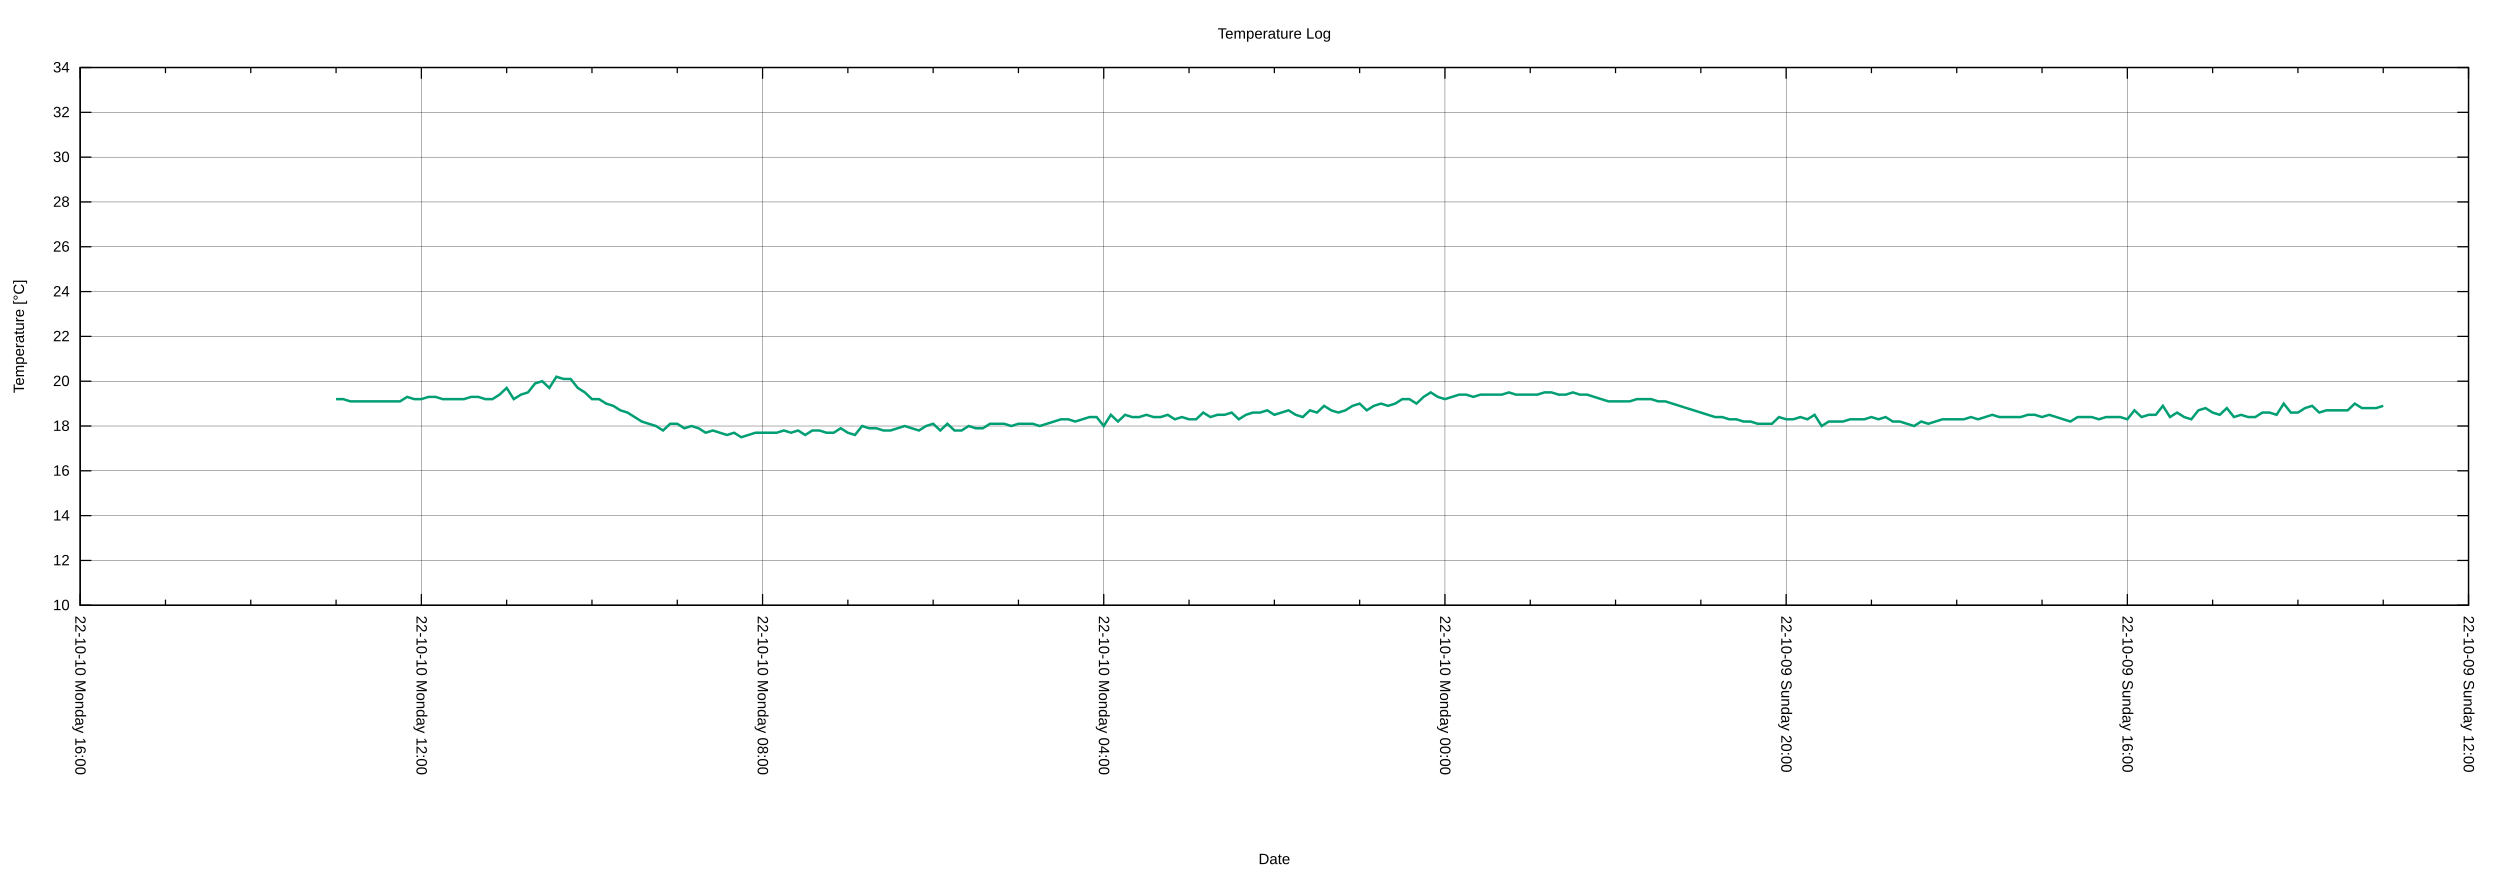
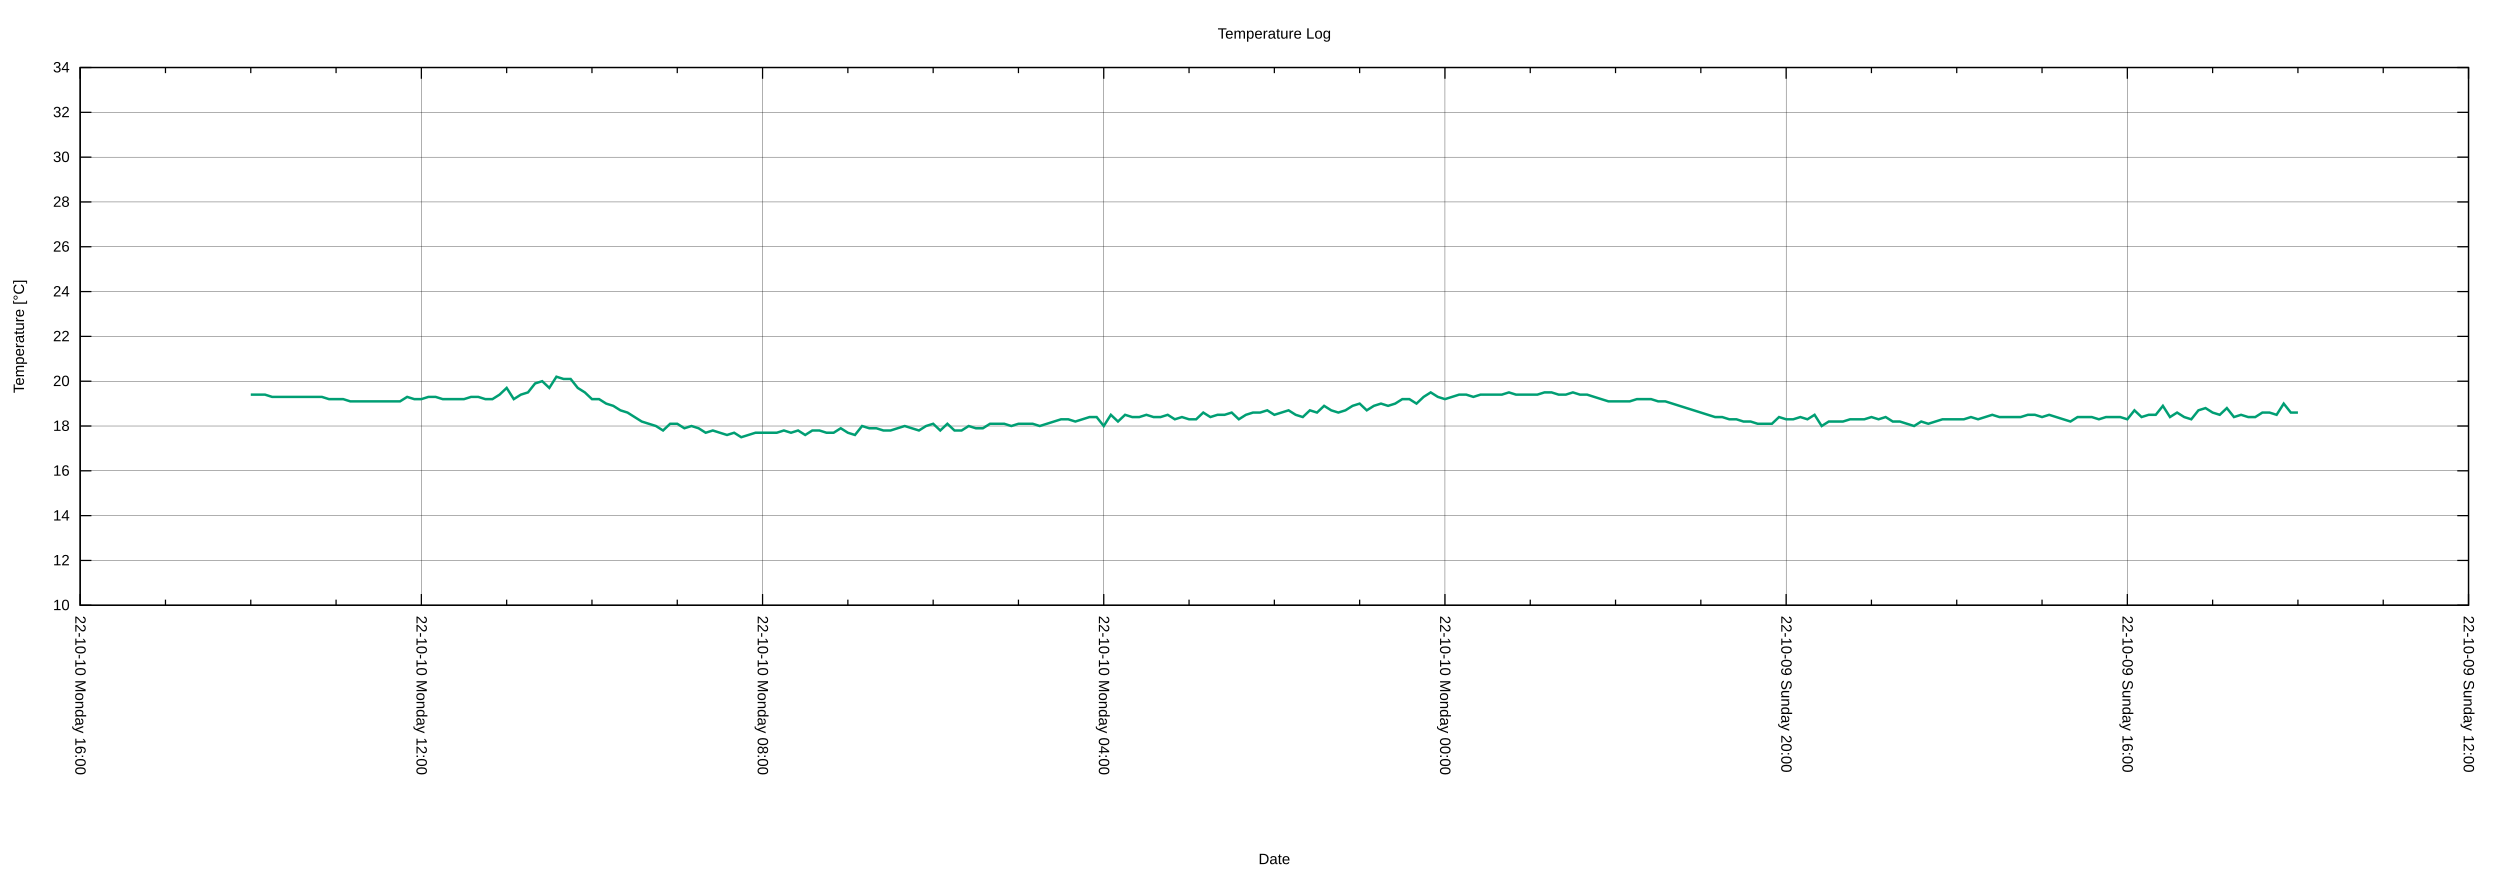
<svg xmlns="http://www.w3.org/2000/svg" xmlns:xlink="http://www.w3.org/1999/xlink" width="2000" height="700" viewBox="0 0 2000 700">
  <g id="gnuplot_canvas">
    <rect x="0" y="0" width="2000" height="700" fill="none" />
    <defs>
      <circle id="gpDot" r="0.5" stroke-width="0.5" stroke="currentColor" />
      <path id="gpPt0" stroke-width="0.222" stroke="currentColor" d="M-1,0 h2 M0,-1 v2" />
      <path id="gpPt1" stroke-width="0.222" stroke="currentColor" d="M-1,-1 L1,1 M1,-1 L-1,1" />
      <path id="gpPt2" stroke-width="0.222" stroke="currentColor" d="M-1,0 L1,0 M0,-1 L0,1 M-1,-1 L1,1 M-1,1 L1,-1" />
      <rect id="gpPt3" stroke-width="0.222" stroke="currentColor" x="-1" y="-1" width="2" height="2" />
      <rect id="gpPt4" stroke-width="0.222" stroke="currentColor" fill="currentColor" x="-1" y="-1" width="2" height="2" />
      <circle id="gpPt5" stroke-width="0.222" stroke="currentColor" cx="0" cy="0" r="1" />
      <use xlink:href="#gpPt5" id="gpPt6" fill="currentColor" stroke="none" />
      <path id="gpPt7" stroke-width="0.222" stroke="currentColor" d="M0,-1.33 L-1.33,0.67 L1.33,0.67 z" />
      <use xlink:href="#gpPt7" id="gpPt8" fill="currentColor" stroke="none" />
      <use xlink:href="#gpPt7" id="gpPt9" stroke="currentColor" transform="rotate(180)" />
      <use xlink:href="#gpPt9" id="gpPt10" fill="currentColor" stroke="none" />
      <use xlink:href="#gpPt3" id="gpPt11" stroke="currentColor" transform="rotate(45)" />
      <use xlink:href="#gpPt11" id="gpPt12" fill="currentColor" stroke="none" />
      <path id="gpPt13" stroke-width="0.222" stroke="currentColor" d="M0,1.330 L1.265,0.411 L0.782,-1.067 L-0.782,-1.076 L-1.265,0.411 z" />
      <use xlink:href="#gpPt13" id="gpPt14" fill="currentColor" stroke="none" />
      <filter id="textbox" filterUnits="objectBoundingBox" x="0" y="0" height="1" width="1">
        <feFlood flood-color="white" flood-opacity="1" result="bgnd" />
        <feComposite in="SourceGraphic" in2="bgnd" operator="atop" />
      </filter>
      <filter id="greybox" filterUnits="objectBoundingBox" x="0" y="0" height="1" width="1">
        <feFlood flood-color="lightgrey" flood-opacity="1" result="grey" />
        <feComposite in="SourceGraphic" in2="grey" operator="atop" />
      </filter>
    </defs>
    <g fill="none" color="white" stroke="currentColor" stroke-width="1.00" stroke-linecap="butt" stroke-linejoin="miter">
</g>
    <g fill="none" color="black" stroke="currentColor" stroke-width="1.00" stroke-linecap="butt" stroke-linejoin="miter">
</g>
    <g fill="none" color="black" stroke="black" stroke-width="0.25" stroke-linecap="butt" stroke-linejoin="miter">
</g>
    <g fill="none" color="black" stroke="currentColor" stroke-width="0.25" stroke-linecap="butt" stroke-linejoin="miter">
      <path stroke="black" class="gridline" d="M64.14,484.21 L1974.82,484.21  " />
    </g>
    <g fill="none" color="black" stroke="black" stroke-width="1.00" stroke-linecap="butt" stroke-linejoin="miter">
</g>
    <g fill="none" color="black" stroke="currentColor" stroke-width="1.00" stroke-linecap="butt" stroke-linejoin="miter">
      <path stroke="black" d="M64.14,484.21 L73.14,484.21 M1974.82,484.21 L1965.82,484.21  " />
      <g transform="translate(55.75,488.11)" stroke="none" fill="black" font-family="Arial" font-size="12.00" text-anchor="end">
        <text>
          <tspan font-family="Arial"> 10</tspan>
        </text>
      </g>
    </g>
    <g fill="none" color="black" stroke="currentColor" stroke-width="1.00" stroke-linecap="butt" stroke-linejoin="miter">
</g>
    <g fill="none" color="black" stroke="black" stroke-width="0.25" stroke-linecap="butt" stroke-linejoin="miter">
</g>
    <g fill="none" color="black" stroke="currentColor" stroke-width="0.25" stroke-linecap="butt" stroke-linejoin="miter">
      <path stroke="black" class="gridline" d="M64.14,448.36 L1974.82,448.36  " />
    </g>
    <g fill="none" color="black" stroke="black" stroke-width="1.00" stroke-linecap="butt" stroke-linejoin="miter">
</g>
    <g fill="none" color="black" stroke="currentColor" stroke-width="1.00" stroke-linecap="butt" stroke-linejoin="miter">
      <path stroke="black" d="M64.14,448.36 L73.14,448.36 M1974.82,448.36 L1965.82,448.36  " />
      <g transform="translate(55.75,452.26)" stroke="none" fill="black" font-family="Arial" font-size="12.00" text-anchor="end">
        <text>
          <tspan font-family="Arial"> 12</tspan>
        </text>
      </g>
    </g>
    <g fill="none" color="black" stroke="currentColor" stroke-width="1.00" stroke-linecap="butt" stroke-linejoin="miter">
</g>
    <g fill="none" color="black" stroke="black" stroke-width="0.25" stroke-linecap="butt" stroke-linejoin="miter">
</g>
    <g fill="none" color="black" stroke="currentColor" stroke-width="0.25" stroke-linecap="butt" stroke-linejoin="miter">
      <path stroke="black" class="gridline" d="M64.14,412.51 L1974.82,412.51  " />
    </g>
    <g fill="none" color="black" stroke="black" stroke-width="1.00" stroke-linecap="butt" stroke-linejoin="miter">
</g>
    <g fill="none" color="black" stroke="currentColor" stroke-width="1.00" stroke-linecap="butt" stroke-linejoin="miter">
      <path stroke="black" d="M64.14,412.51 L73.14,412.51 M1974.82,412.51 L1965.82,412.51  " />
      <g transform="translate(55.75,416.41)" stroke="none" fill="black" font-family="Arial" font-size="12.00" text-anchor="end">
        <text>
          <tspan font-family="Arial"> 14</tspan>
        </text>
      </g>
    </g>
    <g fill="none" color="black" stroke="currentColor" stroke-width="1.00" stroke-linecap="butt" stroke-linejoin="miter">
</g>
    <g fill="none" color="black" stroke="black" stroke-width="0.25" stroke-linecap="butt" stroke-linejoin="miter">
</g>
    <g fill="none" color="black" stroke="currentColor" stroke-width="0.25" stroke-linecap="butt" stroke-linejoin="miter">
      <path stroke="black" class="gridline" d="M64.14,376.66 L1974.82,376.66  " />
    </g>
    <g fill="none" color="black" stroke="black" stroke-width="1.00" stroke-linecap="butt" stroke-linejoin="miter">
</g>
    <g fill="none" color="black" stroke="currentColor" stroke-width="1.00" stroke-linecap="butt" stroke-linejoin="miter">
      <path stroke="black" d="M64.14,376.66 L73.14,376.66 M1974.82,376.66 L1965.82,376.66  " />
      <g transform="translate(55.75,380.56)" stroke="none" fill="black" font-family="Arial" font-size="12.00" text-anchor="end">
        <text>
          <tspan font-family="Arial"> 16</tspan>
        </text>
      </g>
    </g>
    <g fill="none" color="black" stroke="currentColor" stroke-width="1.00" stroke-linecap="butt" stroke-linejoin="miter">
</g>
    <g fill="none" color="black" stroke="black" stroke-width="0.25" stroke-linecap="butt" stroke-linejoin="miter">
</g>
    <g fill="none" color="black" stroke="currentColor" stroke-width="0.25" stroke-linecap="butt" stroke-linejoin="miter">
      <path stroke="black" class="gridline" d="M64.14,340.81 L1974.82,340.81  " />
    </g>
    <g fill="none" color="black" stroke="black" stroke-width="1.00" stroke-linecap="butt" stroke-linejoin="miter">
</g>
    <g fill="none" color="black" stroke="currentColor" stroke-width="1.00" stroke-linecap="butt" stroke-linejoin="miter">
      <path stroke="black" d="M64.14,340.81 L73.14,340.81 M1974.82,340.81 L1965.82,340.81  " />
      <g transform="translate(55.75,344.71)" stroke="none" fill="black" font-family="Arial" font-size="12.00" text-anchor="end">
        <text>
          <tspan font-family="Arial"> 18</tspan>
        </text>
      </g>
    </g>
    <g fill="none" color="black" stroke="currentColor" stroke-width="1.00" stroke-linecap="butt" stroke-linejoin="miter">
</g>
    <g fill="none" color="black" stroke="black" stroke-width="0.25" stroke-linecap="butt" stroke-linejoin="miter">
</g>
    <g fill="none" color="black" stroke="currentColor" stroke-width="0.25" stroke-linecap="butt" stroke-linejoin="miter">
      <path stroke="black" class="gridline" d="M64.14,304.96 L1974.82,304.96  " />
    </g>
    <g fill="none" color="black" stroke="black" stroke-width="1.00" stroke-linecap="butt" stroke-linejoin="miter">
</g>
    <g fill="none" color="black" stroke="currentColor" stroke-width="1.00" stroke-linecap="butt" stroke-linejoin="miter">
      <path stroke="black" d="M64.14,304.96 L73.14,304.96 M1974.82,304.96 L1965.82,304.96  " />
      <g transform="translate(55.75,308.86)" stroke="none" fill="black" font-family="Arial" font-size="12.00" text-anchor="end">
        <text>
          <tspan font-family="Arial"> 20</tspan>
        </text>
      </g>
    </g>
    <g fill="none" color="black" stroke="currentColor" stroke-width="1.00" stroke-linecap="butt" stroke-linejoin="miter">
</g>
    <g fill="none" color="black" stroke="black" stroke-width="0.25" stroke-linecap="butt" stroke-linejoin="miter">
</g>
    <g fill="none" color="black" stroke="currentColor" stroke-width="0.25" stroke-linecap="butt" stroke-linejoin="miter">
      <path stroke="black" class="gridline" d="M64.14,269.11 L1974.82,269.11  " />
    </g>
    <g fill="none" color="black" stroke="black" stroke-width="1.00" stroke-linecap="butt" stroke-linejoin="miter">
</g>
    <g fill="none" color="black" stroke="currentColor" stroke-width="1.00" stroke-linecap="butt" stroke-linejoin="miter">
      <path stroke="black" d="M64.14,269.11 L73.14,269.11 M1974.82,269.11 L1965.82,269.11  " />
      <g transform="translate(55.75,273.01)" stroke="none" fill="black" font-family="Arial" font-size="12.00" text-anchor="end">
        <text>
          <tspan font-family="Arial"> 22</tspan>
        </text>
      </g>
    </g>
    <g fill="none" color="black" stroke="currentColor" stroke-width="1.00" stroke-linecap="butt" stroke-linejoin="miter">
</g>
    <g fill="none" color="black" stroke="black" stroke-width="0.25" stroke-linecap="butt" stroke-linejoin="miter">
</g>
    <g fill="none" color="black" stroke="currentColor" stroke-width="0.25" stroke-linecap="butt" stroke-linejoin="miter">
      <path stroke="black" class="gridline" d="M64.14,233.26 L1974.82,233.26  " />
    </g>
    <g fill="none" color="black" stroke="black" stroke-width="1.00" stroke-linecap="butt" stroke-linejoin="miter">
</g>
    <g fill="none" color="black" stroke="currentColor" stroke-width="1.00" stroke-linecap="butt" stroke-linejoin="miter">
      <path stroke="black" d="M64.14,233.26 L73.14,233.26 M1974.82,233.26 L1965.82,233.26  " />
      <g transform="translate(55.75,237.16)" stroke="none" fill="black" font-family="Arial" font-size="12.00" text-anchor="end">
        <text>
          <tspan font-family="Arial"> 24</tspan>
        </text>
      </g>
    </g>
    <g fill="none" color="black" stroke="currentColor" stroke-width="1.00" stroke-linecap="butt" stroke-linejoin="miter">
</g>
    <g fill="none" color="black" stroke="black" stroke-width="0.25" stroke-linecap="butt" stroke-linejoin="miter">
</g>
    <g fill="none" color="black" stroke="currentColor" stroke-width="0.25" stroke-linecap="butt" stroke-linejoin="miter">
      <path stroke="black" class="gridline" d="M64.14,197.41 L1974.82,197.41  " />
    </g>
    <g fill="none" color="black" stroke="black" stroke-width="1.00" stroke-linecap="butt" stroke-linejoin="miter">
</g>
    <g fill="none" color="black" stroke="currentColor" stroke-width="1.00" stroke-linecap="butt" stroke-linejoin="miter">
      <path stroke="black" d="M64.14,197.41 L73.14,197.41 M1974.82,197.41 L1965.82,197.41  " />
      <g transform="translate(55.75,201.31)" stroke="none" fill="black" font-family="Arial" font-size="12.00" text-anchor="end">
        <text>
          <tspan font-family="Arial"> 26</tspan>
        </text>
      </g>
    </g>
    <g fill="none" color="black" stroke="currentColor" stroke-width="1.00" stroke-linecap="butt" stroke-linejoin="miter">
</g>
    <g fill="none" color="black" stroke="black" stroke-width="0.25" stroke-linecap="butt" stroke-linejoin="miter">
</g>
    <g fill="none" color="black" stroke="currentColor" stroke-width="0.25" stroke-linecap="butt" stroke-linejoin="miter">
      <path stroke="black" class="gridline" d="M64.14,161.56 L1974.82,161.56  " />
    </g>
    <g fill="none" color="black" stroke="black" stroke-width="1.00" stroke-linecap="butt" stroke-linejoin="miter">
</g>
    <g fill="none" color="black" stroke="currentColor" stroke-width="1.00" stroke-linecap="butt" stroke-linejoin="miter">
      <path stroke="black" d="M64.14,161.56 L73.14,161.56 M1974.82,161.56 L1965.82,161.56  " />
      <g transform="translate(55.75,165.46)" stroke="none" fill="black" font-family="Arial" font-size="12.00" text-anchor="end">
        <text>
          <tspan font-family="Arial"> 28</tspan>
        </text>
      </g>
    </g>
    <g fill="none" color="black" stroke="currentColor" stroke-width="1.00" stroke-linecap="butt" stroke-linejoin="miter">
</g>
    <g fill="none" color="black" stroke="black" stroke-width="0.25" stroke-linecap="butt" stroke-linejoin="miter">
</g>
    <g fill="none" color="black" stroke="currentColor" stroke-width="0.25" stroke-linecap="butt" stroke-linejoin="miter">
      <path stroke="black" class="gridline" d="M64.14,125.71 L1974.82,125.71  " />
    </g>
    <g fill="none" color="black" stroke="black" stroke-width="1.00" stroke-linecap="butt" stroke-linejoin="miter">
</g>
    <g fill="none" color="black" stroke="currentColor" stroke-width="1.00" stroke-linecap="butt" stroke-linejoin="miter">
      <path stroke="black" d="M64.14,125.71 L73.14,125.71 M1974.82,125.71 L1965.82,125.71  " />
      <g transform="translate(55.75,129.61)" stroke="none" fill="black" font-family="Arial" font-size="12.00" text-anchor="end">
        <text>
          <tspan font-family="Arial"> 30</tspan>
        </text>
      </g>
    </g>
    <g fill="none" color="black" stroke="currentColor" stroke-width="1.00" stroke-linecap="butt" stroke-linejoin="miter">
</g>
    <g fill="none" color="black" stroke="black" stroke-width="0.25" stroke-linecap="butt" stroke-linejoin="miter">
</g>
    <g fill="none" color="black" stroke="currentColor" stroke-width="0.25" stroke-linecap="butt" stroke-linejoin="miter">
      <path stroke="black" class="gridline" d="M64.14,89.86 L1974.82,89.86  " />
    </g>
    <g fill="none" color="black" stroke="black" stroke-width="1.00" stroke-linecap="butt" stroke-linejoin="miter">
</g>
    <g fill="none" color="black" stroke="currentColor" stroke-width="1.00" stroke-linecap="butt" stroke-linejoin="miter">
      <path stroke="black" d="M64.14,89.86 L73.14,89.86 M1974.82,89.86 L1965.82,89.86  " />
      <g transform="translate(55.75,93.76)" stroke="none" fill="black" font-family="Arial" font-size="12.00" text-anchor="end">
        <text>
          <tspan font-family="Arial"> 32</tspan>
        </text>
      </g>
    </g>
    <g fill="none" color="black" stroke="currentColor" stroke-width="1.00" stroke-linecap="butt" stroke-linejoin="miter">
</g>
    <g fill="none" color="black" stroke="black" stroke-width="0.25" stroke-linecap="butt" stroke-linejoin="miter">
</g>
    <g fill="none" color="black" stroke="currentColor" stroke-width="0.25" stroke-linecap="butt" stroke-linejoin="miter">
      <path stroke="black" class="gridline" d="M64.14,54.01 L1974.82,54.01  " />
    </g>
    <g fill="none" color="black" stroke="black" stroke-width="1.00" stroke-linecap="butt" stroke-linejoin="miter">
</g>
    <g fill="none" color="black" stroke="currentColor" stroke-width="1.00" stroke-linecap="butt" stroke-linejoin="miter">
      <path stroke="black" d="M64.14,54.01 L73.14,54.01 M1974.82,54.01 L1965.82,54.01  " />
      <g transform="translate(55.75,57.91)" stroke="none" fill="black" font-family="Arial" font-size="12.00" text-anchor="end">
        <text>
          <tspan font-family="Arial"> 34</tspan>
        </text>
      </g>
    </g>
    <g fill="none" color="black" stroke="currentColor" stroke-width="1.00" stroke-linecap="butt" stroke-linejoin="miter">
</g>
    <g fill="none" color="black" stroke="black" stroke-width="0.25" stroke-linecap="butt" stroke-linejoin="miter">
</g>
    <g fill="none" color="black" stroke="currentColor" stroke-width="0.25" stroke-linecap="butt" stroke-linejoin="miter">
      <path stroke="black" class="gridline" d="M1974.82,484.21 L1974.82,54.01  " />
    </g>
    <g fill="none" color="black" stroke="black" stroke-width="1.00" stroke-linecap="butt" stroke-linejoin="miter">
</g>
    <g fill="none" color="black" stroke="currentColor" stroke-width="1.00" stroke-linecap="butt" stroke-linejoin="miter">
      <path stroke="black" d="M1974.82,484.21 L1974.82,475.21 M1974.82,54.01 L1974.82,63.01  " />
      <g transform="translate(1970.92,492.60) rotate(90)" stroke="none" fill="black" font-family="Arial" font-size="12.00" text-anchor="start">
        <text>
          <tspan font-family="Arial">22-10-09 Sunday 12:00</tspan>
        </text>
      </g>
    </g>
    <g fill="none" color="black" stroke="currentColor" stroke-width="1.00" stroke-linecap="butt" stroke-linejoin="miter">
      <path stroke="black" d="M1906.58,484.21 L1906.58,479.71 M1906.58,54.01 L1906.58,58.51 M1838.34,484.21 L1838.34,479.71 M1838.34,54.01 L1838.34,58.51   M1770.10,484.21 L1770.10,479.71 M1770.10,54.01 L1770.10,58.51  " />
    </g>
    <g fill="none" color="black" stroke="black" stroke-width="0.25" stroke-linecap="butt" stroke-linejoin="miter">
</g>
    <g fill="none" color="black" stroke="currentColor" stroke-width="0.25" stroke-linecap="butt" stroke-linejoin="miter">
      <path stroke="black" class="gridline" d="M1701.87,484.21 L1701.87,54.01  " />
    </g>
    <g fill="none" color="black" stroke="black" stroke-width="1.00" stroke-linecap="butt" stroke-linejoin="miter">
</g>
    <g fill="none" color="black" stroke="currentColor" stroke-width="1.00" stroke-linecap="butt" stroke-linejoin="miter">
      <path stroke="black" d="M1701.87,484.21 L1701.87,475.21 M1701.87,54.01 L1701.87,63.01  " />
      <g transform="translate(1697.97,492.60) rotate(90)" stroke="none" fill="black" font-family="Arial" font-size="12.00" text-anchor="start">
        <text>
          <tspan font-family="Arial">22-10-09 Sunday 16:00</tspan>
        </text>
      </g>
    </g>
    <g fill="none" color="black" stroke="currentColor" stroke-width="1.00" stroke-linecap="butt" stroke-linejoin="miter">
      <path stroke="black" d="M1633.63,484.21 L1633.63,479.71 M1633.63,54.01 L1633.63,58.51 M1565.39,484.21 L1565.39,479.71 M1565.39,54.01 L1565.39,58.51   M1497.15,484.21 L1497.15,479.71 M1497.15,54.01 L1497.15,58.51  " />
    </g>
    <g fill="none" color="black" stroke="black" stroke-width="0.25" stroke-linecap="butt" stroke-linejoin="miter">
</g>
    <g fill="none" color="black" stroke="currentColor" stroke-width="0.25" stroke-linecap="butt" stroke-linejoin="miter">
      <path stroke="black" class="gridline" d="M1428.91,484.21 L1428.91,54.01  " />
    </g>
    <g fill="none" color="black" stroke="black" stroke-width="1.00" stroke-linecap="butt" stroke-linejoin="miter">
</g>
    <g fill="none" color="black" stroke="currentColor" stroke-width="1.00" stroke-linecap="butt" stroke-linejoin="miter">
      <path stroke="black" d="M1428.91,484.21 L1428.91,475.21 M1428.91,54.01 L1428.91,63.01  " />
      <g transform="translate(1425.01,492.60) rotate(90)" stroke="none" fill="black" font-family="Arial" font-size="12.00" text-anchor="start">
        <text>
          <tspan font-family="Arial">22-10-09 Sunday 20:00</tspan>
        </text>
      </g>
    </g>
    <g fill="none" color="black" stroke="currentColor" stroke-width="1.00" stroke-linecap="butt" stroke-linejoin="miter">
      <path stroke="black" d="M1360.67,484.21 L1360.67,479.71 M1360.67,54.01 L1360.67,58.51 M1292.43,484.21 L1292.43,479.71 M1292.43,54.01 L1292.43,58.51   M1224.20,484.21 L1224.20,479.71 M1224.20,54.01 L1224.20,58.51  " />
    </g>
    <g fill="none" color="black" stroke="black" stroke-width="0.25" stroke-linecap="butt" stroke-linejoin="miter">
</g>
    <g fill="none" color="black" stroke="currentColor" stroke-width="0.25" stroke-linecap="butt" stroke-linejoin="miter">
      <path stroke="black" class="gridline" d="M1155.96,484.21 L1155.96,54.01  " />
    </g>
    <g fill="none" color="black" stroke="black" stroke-width="1.00" stroke-linecap="butt" stroke-linejoin="miter">
</g>
    <g fill="none" color="black" stroke="currentColor" stroke-width="1.00" stroke-linecap="butt" stroke-linejoin="miter">
      <path stroke="black" d="M1155.96,484.21 L1155.96,475.21 M1155.96,54.01 L1155.96,63.01  " />
      <g transform="translate(1152.06,492.60) rotate(90)" stroke="none" fill="black" font-family="Arial" font-size="12.00" text-anchor="start">
        <text>
          <tspan font-family="Arial">22-10-10 Monday 00:00</tspan>
        </text>
      </g>
    </g>
    <g fill="none" color="black" stroke="currentColor" stroke-width="1.00" stroke-linecap="butt" stroke-linejoin="miter">
      <path stroke="black" d="M1087.72,484.21 L1087.72,479.71 M1087.72,54.01 L1087.72,58.51 M1019.48,484.21 L1019.48,479.71 M1019.48,54.01 L1019.48,58.51   M951.24,484.21 L951.24,479.71 M951.24,54.01 L951.24,58.51  " />
    </g>
    <g fill="none" color="black" stroke="black" stroke-width="0.25" stroke-linecap="butt" stroke-linejoin="miter">
</g>
    <g fill="none" color="black" stroke="currentColor" stroke-width="0.25" stroke-linecap="butt" stroke-linejoin="miter">
      <path stroke="black" class="gridline" d="M883.00,484.21 L883.00,54.01  " />
    </g>
    <g fill="none" color="black" stroke="black" stroke-width="1.00" stroke-linecap="butt" stroke-linejoin="miter">
</g>
    <g fill="none" color="black" stroke="currentColor" stroke-width="1.00" stroke-linecap="butt" stroke-linejoin="miter">
      <path stroke="black" d="M883.00,484.21 L883.00,475.21 M883.00,54.01 L883.00,63.01  " />
      <g transform="translate(879.10,492.60) rotate(90)" stroke="none" fill="black" font-family="Arial" font-size="12.00" text-anchor="start">
        <text>
          <tspan font-family="Arial">22-10-10 Monday 04:00</tspan>
        </text>
      </g>
    </g>
    <g fill="none" color="black" stroke="currentColor" stroke-width="1.00" stroke-linecap="butt" stroke-linejoin="miter">
      <path stroke="black" d="M814.76,484.21 L814.76,479.71 M814.76,54.01 L814.76,58.51 M746.53,484.21 L746.53,479.71 M746.53,54.01 L746.53,58.51   M678.29,484.21 L678.29,479.71 M678.29,54.01 L678.29,58.51  " />
    </g>
    <g fill="none" color="black" stroke="black" stroke-width="0.25" stroke-linecap="butt" stroke-linejoin="miter">
</g>
    <g fill="none" color="black" stroke="currentColor" stroke-width="0.25" stroke-linecap="butt" stroke-linejoin="miter">
      <path stroke="black" class="gridline" d="M610.05,484.21 L610.05,54.01  " />
    </g>
    <g fill="none" color="black" stroke="black" stroke-width="1.00" stroke-linecap="butt" stroke-linejoin="miter">
</g>
    <g fill="none" color="black" stroke="currentColor" stroke-width="1.00" stroke-linecap="butt" stroke-linejoin="miter">
      <path stroke="black" d="M610.05,484.21 L610.05,475.21 M610.05,54.01 L610.05,63.01  " />
      <g transform="translate(606.15,492.60) rotate(90)" stroke="none" fill="black" font-family="Arial" font-size="12.00" text-anchor="start">
        <text>
          <tspan font-family="Arial">22-10-10 Monday 08:00</tspan>
        </text>
      </g>
    </g>
    <g fill="none" color="black" stroke="currentColor" stroke-width="1.00" stroke-linecap="butt" stroke-linejoin="miter">
      <path stroke="black" d="M541.81,484.21 L541.81,479.71 M541.81,54.01 L541.81,58.51 M473.57,484.21 L473.57,479.71 M473.57,54.01 L473.57,58.51   M405.33,484.21 L405.33,479.71 M405.33,54.01 L405.33,58.51  " />
    </g>
    <g fill="none" color="black" stroke="black" stroke-width="0.25" stroke-linecap="butt" stroke-linejoin="miter">
</g>
    <g fill="none" color="black" stroke="currentColor" stroke-width="0.25" stroke-linecap="butt" stroke-linejoin="miter">
      <path stroke="black" class="gridline" d="M337.09,484.21 L337.09,54.01  " />
    </g>
    <g fill="none" color="black" stroke="black" stroke-width="1.00" stroke-linecap="butt" stroke-linejoin="miter">
</g>
    <g fill="none" color="black" stroke="currentColor" stroke-width="1.00" stroke-linecap="butt" stroke-linejoin="miter">
      <path stroke="black" d="M337.09,484.21 L337.09,475.21 M337.09,54.01 L337.09,63.01  " />
      <g transform="translate(333.19,492.60) rotate(90)" stroke="none" fill="black" font-family="Arial" font-size="12.00" text-anchor="start">
        <text>
          <tspan font-family="Arial">22-10-10 Monday 12:00</tspan>
        </text>
      </g>
    </g>
    <g fill="none" color="black" stroke="currentColor" stroke-width="1.00" stroke-linecap="butt" stroke-linejoin="miter">
      <path stroke="black" d="M268.86,484.21 L268.86,479.71 M268.86,54.01 L268.86,58.51 M200.62,484.21 L200.62,479.71 M200.62,54.01 L200.62,58.51   M132.38,484.21 L132.38,479.71 M132.38,54.01 L132.38,58.51  " />
    </g>
    <g fill="none" color="black" stroke="black" stroke-width="0.25" stroke-linecap="butt" stroke-linejoin="miter">
</g>
    <g fill="none" color="black" stroke="currentColor" stroke-width="0.25" stroke-linecap="butt" stroke-linejoin="miter">
      <path stroke="black" class="gridline" d="M64.14,484.21 L64.14,54.01  " />
    </g>
    <g fill="none" color="black" stroke="black" stroke-width="1.00" stroke-linecap="butt" stroke-linejoin="miter">
</g>
    <g fill="none" color="black" stroke="currentColor" stroke-width="1.00" stroke-linecap="butt" stroke-linejoin="miter">
      <path stroke="black" d="M64.14,484.21 L64.14,475.21 M64.14,54.01 L64.14,63.01  " />
      <g transform="translate(60.24,492.60) rotate(90)" stroke="none" fill="black" font-family="Arial" font-size="12.00" text-anchor="start">
        <text>
          <tspan font-family="Arial">22-10-10 Monday 16:00</tspan>
        </text>
      </g>
    </g>
    <g fill="none" color="black" stroke="currentColor" stroke-width="1.00" stroke-linecap="butt" stroke-linejoin="miter">
</g>
    <g fill="none" color="black" stroke="currentColor" stroke-width="1.00" stroke-linecap="butt" stroke-linejoin="miter">
      <path stroke="black" d="M64.14,54.01 L64.14,484.21 L1974.82,484.21 L1974.82,54.01 L64.14,54.01 Z  " />
    </g>
    <g fill="none" color="black" stroke="currentColor" stroke-width="1.00" stroke-linecap="butt" stroke-linejoin="miter">
      <g transform="translate(19.18,269.11) rotate(270)" stroke="none" fill="black" font-family="Arial" font-size="12.00" text-anchor="middle">
        <text>
          <tspan font-family="Arial">Temperature [°C]</tspan>
        </text>
      </g>
    </g>
    <g fill="none" color="black" stroke="currentColor" stroke-width="1.00" stroke-linecap="butt" stroke-linejoin="miter">
      <g transform="translate(1019.48,691.30)" stroke="none" fill="black" font-family="Arial" font-size="12.00" text-anchor="middle">
        <text>
          <tspan font-family="Arial">Date</tspan>
        </text>
      </g>
    </g>
    <g fill="none" color="black" stroke="currentColor" stroke-width="1.00" stroke-linecap="butt" stroke-linejoin="miter">
</g>
    <g id="gnuplot_plot_1">
      <g fill="none" color="white" stroke="currentColor" stroke-width="2.00" stroke-linecap="butt" stroke-linejoin="miter">
</g>
      <g fill="none" color="black" stroke="currentColor" stroke-width="2.00" stroke-linecap="butt" stroke-linejoin="miter">
-         <path stroke="rgb(  0, 158, 115)" d="M268.86,319.30 L274.54,319.30 L280.23,321.09 L285.92,321.09 L291.60,321.09 L297.29,321.09 L302.98,321.09 L308.66,321.09   L314.35,321.09 L320.03,321.09 L325.72,317.51 L331.41,319.30 L337.09,319.30 L342.78,317.51 L348.47,317.51 L354.15,319.30   L359.84,319.30 L365.53,319.30 L371.21,319.30 L376.90,317.51 L382.59,317.51 L388.27,319.30 L393.96,319.30 L399.65,315.71   L405.33,310.34 L411.02,319.30 L416.71,315.71 L422.39,313.92 L428.08,306.75 L433.77,304.96 L439.45,310.34 L445.14,301.37   L450.83,303.17 L456.51,303.17 L462.20,310.34 L467.88,313.92 L473.57,319.30 L479.26,319.30 L484.94,322.88 L490.63,324.68   L496.32,328.26 L502.00,330.05 L507.69,333.64 L513.38,337.22 L519.06,339.02 L524.75,340.81 L530.44,344.39 L536.12,339.02   L541.81,339.02 L547.50,342.60 L553.18,340.81 L558.87,342.60 L564.56,346.19 L570.24,344.39 L575.93,346.19 L581.62,347.98   L587.30,346.19 L592.99,349.77 L598.68,347.98 L604.36,346.19 L610.05,346.19 L615.74,346.19 L621.42,346.19 L627.11,344.39   L632.79,346.19 L638.48,344.39 L644.17,347.98 L649.85,344.39 L655.54,344.39 L661.23,346.19 L666.91,346.19 L672.60,342.60   L678.29,346.19 L683.97,347.98 L689.66,340.81 L695.35,342.60 L701.03,342.60 L706.72,344.39 L712.41,344.39 L718.09,342.60   L723.78,340.81 L729.47,342.60 L735.15,344.39 L740.84,340.81 L746.53,339.02 L752.21,344.39 L757.90,339.02 L763.59,344.39   L769.27,344.39 L774.96,340.81 L780.65,342.60 L786.33,342.60 L792.02,339.02 L797.70,339.02 L803.39,339.02 L809.08,340.81   L814.76,339.02 L820.45,339.02 L826.14,339.02 L831.82,340.81 L837.51,339.02 L843.20,337.22 L848.88,335.43 L854.57,335.43   L860.26,337.22 L865.94,335.43 L871.63,333.64 L877.32,333.64 L883.00,340.81 L888.69,331.85 L894.38,337.22 L900.06,331.85   L905.75,333.64 L911.44,333.64 L917.12,331.85 L922.81,333.64 L928.50,333.64 L934.18,331.85 L939.87,335.43 L945.55,333.64   L951.24,335.43 L956.93,335.43 L962.61,330.05 L968.30,333.64 L973.99,331.85 L979.67,331.85 L985.36,330.05 L991.05,335.43   L996.73,331.85 L1002.42,330.05 L1008.11,330.05 L1013.79,328.26 L1019.48,331.85 L1025.17,330.05 L1030.85,328.26 L1036.54,331.85   L1042.23,333.64 L1047.91,328.26 L1053.60,330.05 L1059.29,324.68 L1064.97,328.26 L1070.66,330.05 L1076.35,328.26 L1082.03,324.68   L1087.72,322.88 L1093.41,328.26 L1099.09,324.68 L1104.78,322.88 L1110.46,324.68 L1116.15,322.88 L1121.84,319.30 L1127.52,319.30   L1133.21,322.88 L1138.90,317.51 L1144.58,313.92 L1150.27,317.51 L1155.96,319.30 L1161.64,317.51 L1167.33,315.71 L1173.02,315.71   L1178.70,317.51 L1184.39,315.71 L1190.08,315.71 L1195.76,315.71 L1201.45,315.71 L1207.14,313.92 L1212.82,315.71 L1218.51,315.71   L1224.20,315.71 L1229.88,315.71 L1235.57,313.92 L1241.26,313.92 L1246.94,315.71 L1252.63,315.71 L1258.32,313.92 L1264.00,315.71   L1269.69,315.71 L1275.37,317.51 L1281.06,319.30 L1286.75,321.09 L1292.43,321.09 L1298.12,321.09 L1303.81,321.09 L1309.49,319.30   L1315.18,319.30 L1320.87,319.30 L1326.55,321.09 L1332.24,321.09 L1337.93,322.88 L1343.61,324.68 L1349.30,326.47 L1354.99,328.26   L1360.67,330.05 L1366.36,331.85 L1372.05,333.64 L1377.73,333.64 L1383.42,335.43 L1389.11,335.43 L1394.79,337.22 L1400.48,337.22   L1406.17,339.02 L1411.85,339.02 L1417.54,339.02 L1423.22,333.64 L1428.91,335.43 L1434.60,335.43 L1440.28,333.64 L1445.97,335.43   L1451.66,331.85 L1457.34,340.81 L1463.03,337.22 L1468.72,337.22 L1474.40,337.22 L1480.09,335.43 L1485.78,335.43 L1491.46,335.43   L1497.15,333.64 L1502.84,335.43 L1508.52,333.64 L1514.21,337.22 L1519.90,337.22 L1525.58,339.02 L1531.27,340.81 L1536.96,337.22   L1542.64,339.02 L1548.33,337.22 L1554.02,335.43 L1559.70,335.43 L1565.39,335.43 L1571.08,335.43 L1576.76,333.64 L1582.45,335.43   L1588.13,333.64 L1593.82,331.85 L1599.51,333.64 L1605.19,333.64 L1610.88,333.64 L1616.57,333.64 L1622.25,331.85 L1627.94,331.85   L1633.63,333.64 L1639.31,331.85 L1645.00,333.64 L1650.69,335.43 L1656.37,337.22 L1662.06,333.64 L1667.75,333.64 L1673.43,333.64   L1679.12,335.43 L1684.81,333.64 L1690.49,333.64 L1696.18,333.64 L1701.87,335.43 L1707.55,328.26 L1713.24,333.64 L1718.93,331.85   L1724.61,331.85 L1730.30,324.68 L1735.99,333.64 L1741.67,330.05 L1747.36,333.64 L1753.04,335.43 L1758.73,328.26 L1764.42,326.47   L1770.10,330.05 L1775.79,331.85 L1781.48,326.47 L1787.16,333.64 L1792.85,331.85 L1798.54,333.64 L1804.22,333.64 L1809.91,330.05   L1815.60,330.05 L1821.28,331.85 L1826.97,322.88 L1832.66,330.05 L1838.34,330.05 L1844.03,326.47 L1849.72,324.68 L1855.40,330.05   L1861.09,328.26 L1866.78,328.26 L1872.46,328.26 L1878.15,328.26 L1883.84,322.88 L1889.52,326.47 L1895.21,326.47 L1900.89,326.47   L1906.58,324.68  " />
+         <path stroke="rgb(  0, 158, 115)" d="M200.62,315.71 L206.30,315.71 L211.99,315.71 L217.68,317.51 L223.36,317.51 L229.05,317.51 L234.74,317.51 L240.42,317.51   L246.11,317.51 L251.80,317.51 L257.48,317.51 L263.17,319.30 L268.86,319.30 L274.54,319.30 L280.23,321.09 L285.92,321.09   L291.60,321.09 L297.29,321.09 L302.98,321.09 L308.66,321.09 L314.35,321.09 L320.03,321.09 L325.72,317.51 L331.41,319.30   L337.09,319.30 L342.78,317.51 L348.47,317.51 L354.15,319.30 L359.84,319.30 L365.53,319.30 L371.21,319.30 L376.90,317.51   L382.59,317.51 L388.27,319.30 L393.96,319.30 L399.65,315.71 L405.33,310.34 L411.02,319.30 L416.71,315.71 L422.39,313.92   L428.08,306.75 L433.77,304.96 L439.45,310.34 L445.14,301.37 L450.83,303.17 L456.51,303.17 L462.20,310.34 L467.88,313.92   L473.57,319.30 L479.26,319.30 L484.94,322.88 L490.63,324.68 L496.32,328.26 L502.00,330.05 L507.69,333.64 L513.38,337.22   L519.06,339.02 L524.75,340.81 L530.44,344.39 L536.12,339.02 L541.81,339.02 L547.50,342.60 L553.18,340.81 L558.87,342.60   L564.56,346.19 L570.24,344.39 L575.93,346.19 L581.62,347.98 L587.30,346.19 L592.99,349.77 L598.68,347.98 L604.36,346.19   L610.05,346.19 L615.74,346.19 L621.42,346.19 L627.11,344.39 L632.79,346.19 L638.48,344.39 L644.17,347.98 L649.85,344.39   L655.54,344.39 L661.23,346.19 L666.91,346.19 L672.60,342.60 L678.29,346.19 L683.97,347.98 L689.66,340.81 L695.35,342.60   L701.03,342.60 L706.72,344.39 L712.41,344.39 L718.09,342.60 L723.78,340.81 L729.47,342.60 L735.15,344.39 L740.84,340.81   L746.53,339.02 L752.21,344.39 L757.90,339.02 L763.59,344.39 L769.27,344.39 L774.96,340.81 L780.65,342.60 L786.33,342.60   L792.02,339.02 L797.70,339.02 L803.39,339.02 L809.08,340.81 L814.76,339.02 L820.45,339.02 L826.14,339.02 L831.82,340.81   L837.51,339.02 L843.20,337.22 L848.88,335.43 L854.57,335.43 L860.26,337.22 L865.94,335.43 L871.63,333.64 L877.32,333.64   L883.00,340.81 L888.69,331.85 L894.38,337.22 L900.06,331.85 L905.75,333.64 L911.44,333.64 L917.12,331.85 L922.81,333.64   L928.50,333.64 L934.18,331.85 L939.87,335.43 L945.55,333.64 L951.24,335.43 L956.93,335.43 L962.61,330.05 L968.30,333.64   L973.99,331.85 L979.67,331.85 L985.36,330.05 L991.05,335.43 L996.73,331.85 L1002.42,330.05 L1008.11,330.05 L1013.79,328.26   L1019.48,331.85 L1025.17,330.05 L1030.85,328.26 L1036.54,331.85 L1042.23,333.64 L1047.91,328.26 L1053.60,330.05 L1059.29,324.68   L1064.97,328.26 L1070.66,330.05 L1076.35,328.26 L1082.03,324.68 L1087.72,322.88 L1093.41,328.26 L1099.09,324.68 L1104.78,322.88   L1110.46,324.68 L1116.15,322.88 L1121.84,319.30 L1127.52,319.30 L1133.21,322.88 L1138.90,317.51 L1144.58,313.92 L1150.27,317.51   L1155.96,319.30 L1161.64,317.51 L1167.33,315.71 L1173.02,315.71 L1178.70,317.51 L1184.39,315.71 L1190.08,315.71 L1195.76,315.71   L1201.45,315.71 L1207.14,313.92 L1212.82,315.71 L1218.51,315.71 L1224.20,315.71 L1229.88,315.71 L1235.57,313.92 L1241.26,313.92   L1246.94,315.71 L1252.63,315.71 L1258.32,313.92 L1264.00,315.71 L1269.69,315.71 L1275.37,317.51 L1281.06,319.30 L1286.75,321.09   L1292.43,321.09 L1298.12,321.09 L1303.81,321.09 L1309.49,319.30 L1315.18,319.30 L1320.87,319.30 L1326.55,321.09 L1332.24,321.09   L1337.93,322.88 L1343.61,324.68 L1349.30,326.47 L1354.99,328.26 L1360.67,330.05 L1366.36,331.85 L1372.05,333.64 L1377.73,333.64   L1383.42,335.43 L1389.11,335.43 L1394.79,337.22 L1400.48,337.22 L1406.17,339.02 L1411.85,339.02 L1417.54,339.02 L1423.22,333.64   L1428.91,335.43 L1434.60,335.43 L1440.28,333.64 L1445.97,335.43 L1451.66,331.85 L1457.34,340.81 L1463.03,337.22 L1468.72,337.22   L1474.40,337.22 L1480.09,335.43 L1485.78,335.43 L1491.46,335.43 L1497.15,333.64 L1502.84,335.43 L1508.52,333.64 L1514.21,337.22   L1519.90,337.22 L1525.58,339.02 L1531.27,340.81 L1536.96,337.22 L1542.64,339.02 L1548.33,337.22 L1554.02,335.43 L1559.70,335.43   L1565.39,335.43 L1571.08,335.43 L1576.76,333.64 L1582.45,335.43 L1588.13,333.64 L1593.82,331.85 L1599.51,333.64 L1605.19,333.64   L1610.88,333.64 L1616.57,333.64 L1622.25,331.85 L1627.94,331.85 L1633.63,333.64 L1639.31,331.85 L1645.00,333.64 L1650.69,335.43   L1656.37,337.22 L1662.06,333.64 L1667.75,333.64 L1673.43,333.64 L1679.12,335.43 L1684.81,333.64 L1690.49,333.64 L1696.18,333.64   L1701.87,335.43 L1707.55,328.26 L1713.24,333.64 L1718.93,331.85 L1724.61,331.85 L1730.30,324.68 L1735.99,333.64 L1741.67,330.05   L1747.36,333.64 L1753.04,335.43 L1758.73,328.26 L1764.42,326.47 L1770.10,330.05 L1775.79,331.85 L1781.48,326.47 L1787.16,333.64   L1792.85,331.85 L1798.54,333.64 L1804.22,333.64 L1809.91,330.05 L1815.60,330.05 L1821.28,331.85 L1826.97,322.88 L1832.66,330.05   L1838.34,330.05  " />
      </g>
    </g>
    <g fill="none" color="black" stroke="currentColor" stroke-width="2.00" stroke-linecap="butt" stroke-linejoin="miter">
</g>
    <g fill="none" color="black" stroke="black" stroke-width="1.00" stroke-linecap="butt" stroke-linejoin="miter">
</g>
    <g fill="none" color="black" stroke="currentColor" stroke-width="1.00" stroke-linecap="butt" stroke-linejoin="miter">
      <path stroke="black" d="M64.14,54.01 L64.14,484.21 L1974.82,484.21 L1974.82,54.01 L64.14,54.01 Z  " />
    </g>
    <g fill="none" color="black" stroke="currentColor" stroke-width="1.00" stroke-linecap="butt" stroke-linejoin="miter">
      <g transform="translate(1019.48,30.91)" stroke="none" fill="black" font-family="Arial" font-size="12.00" text-anchor="middle">
        <text>
          <tspan font-family="Arial">Temperature Log</tspan>
        </text>
      </g>
    </g>
    <g fill="none" color="black" stroke="currentColor" stroke-width="1.00" stroke-linecap="butt" stroke-linejoin="miter">
</g>
  </g>
</svg>
